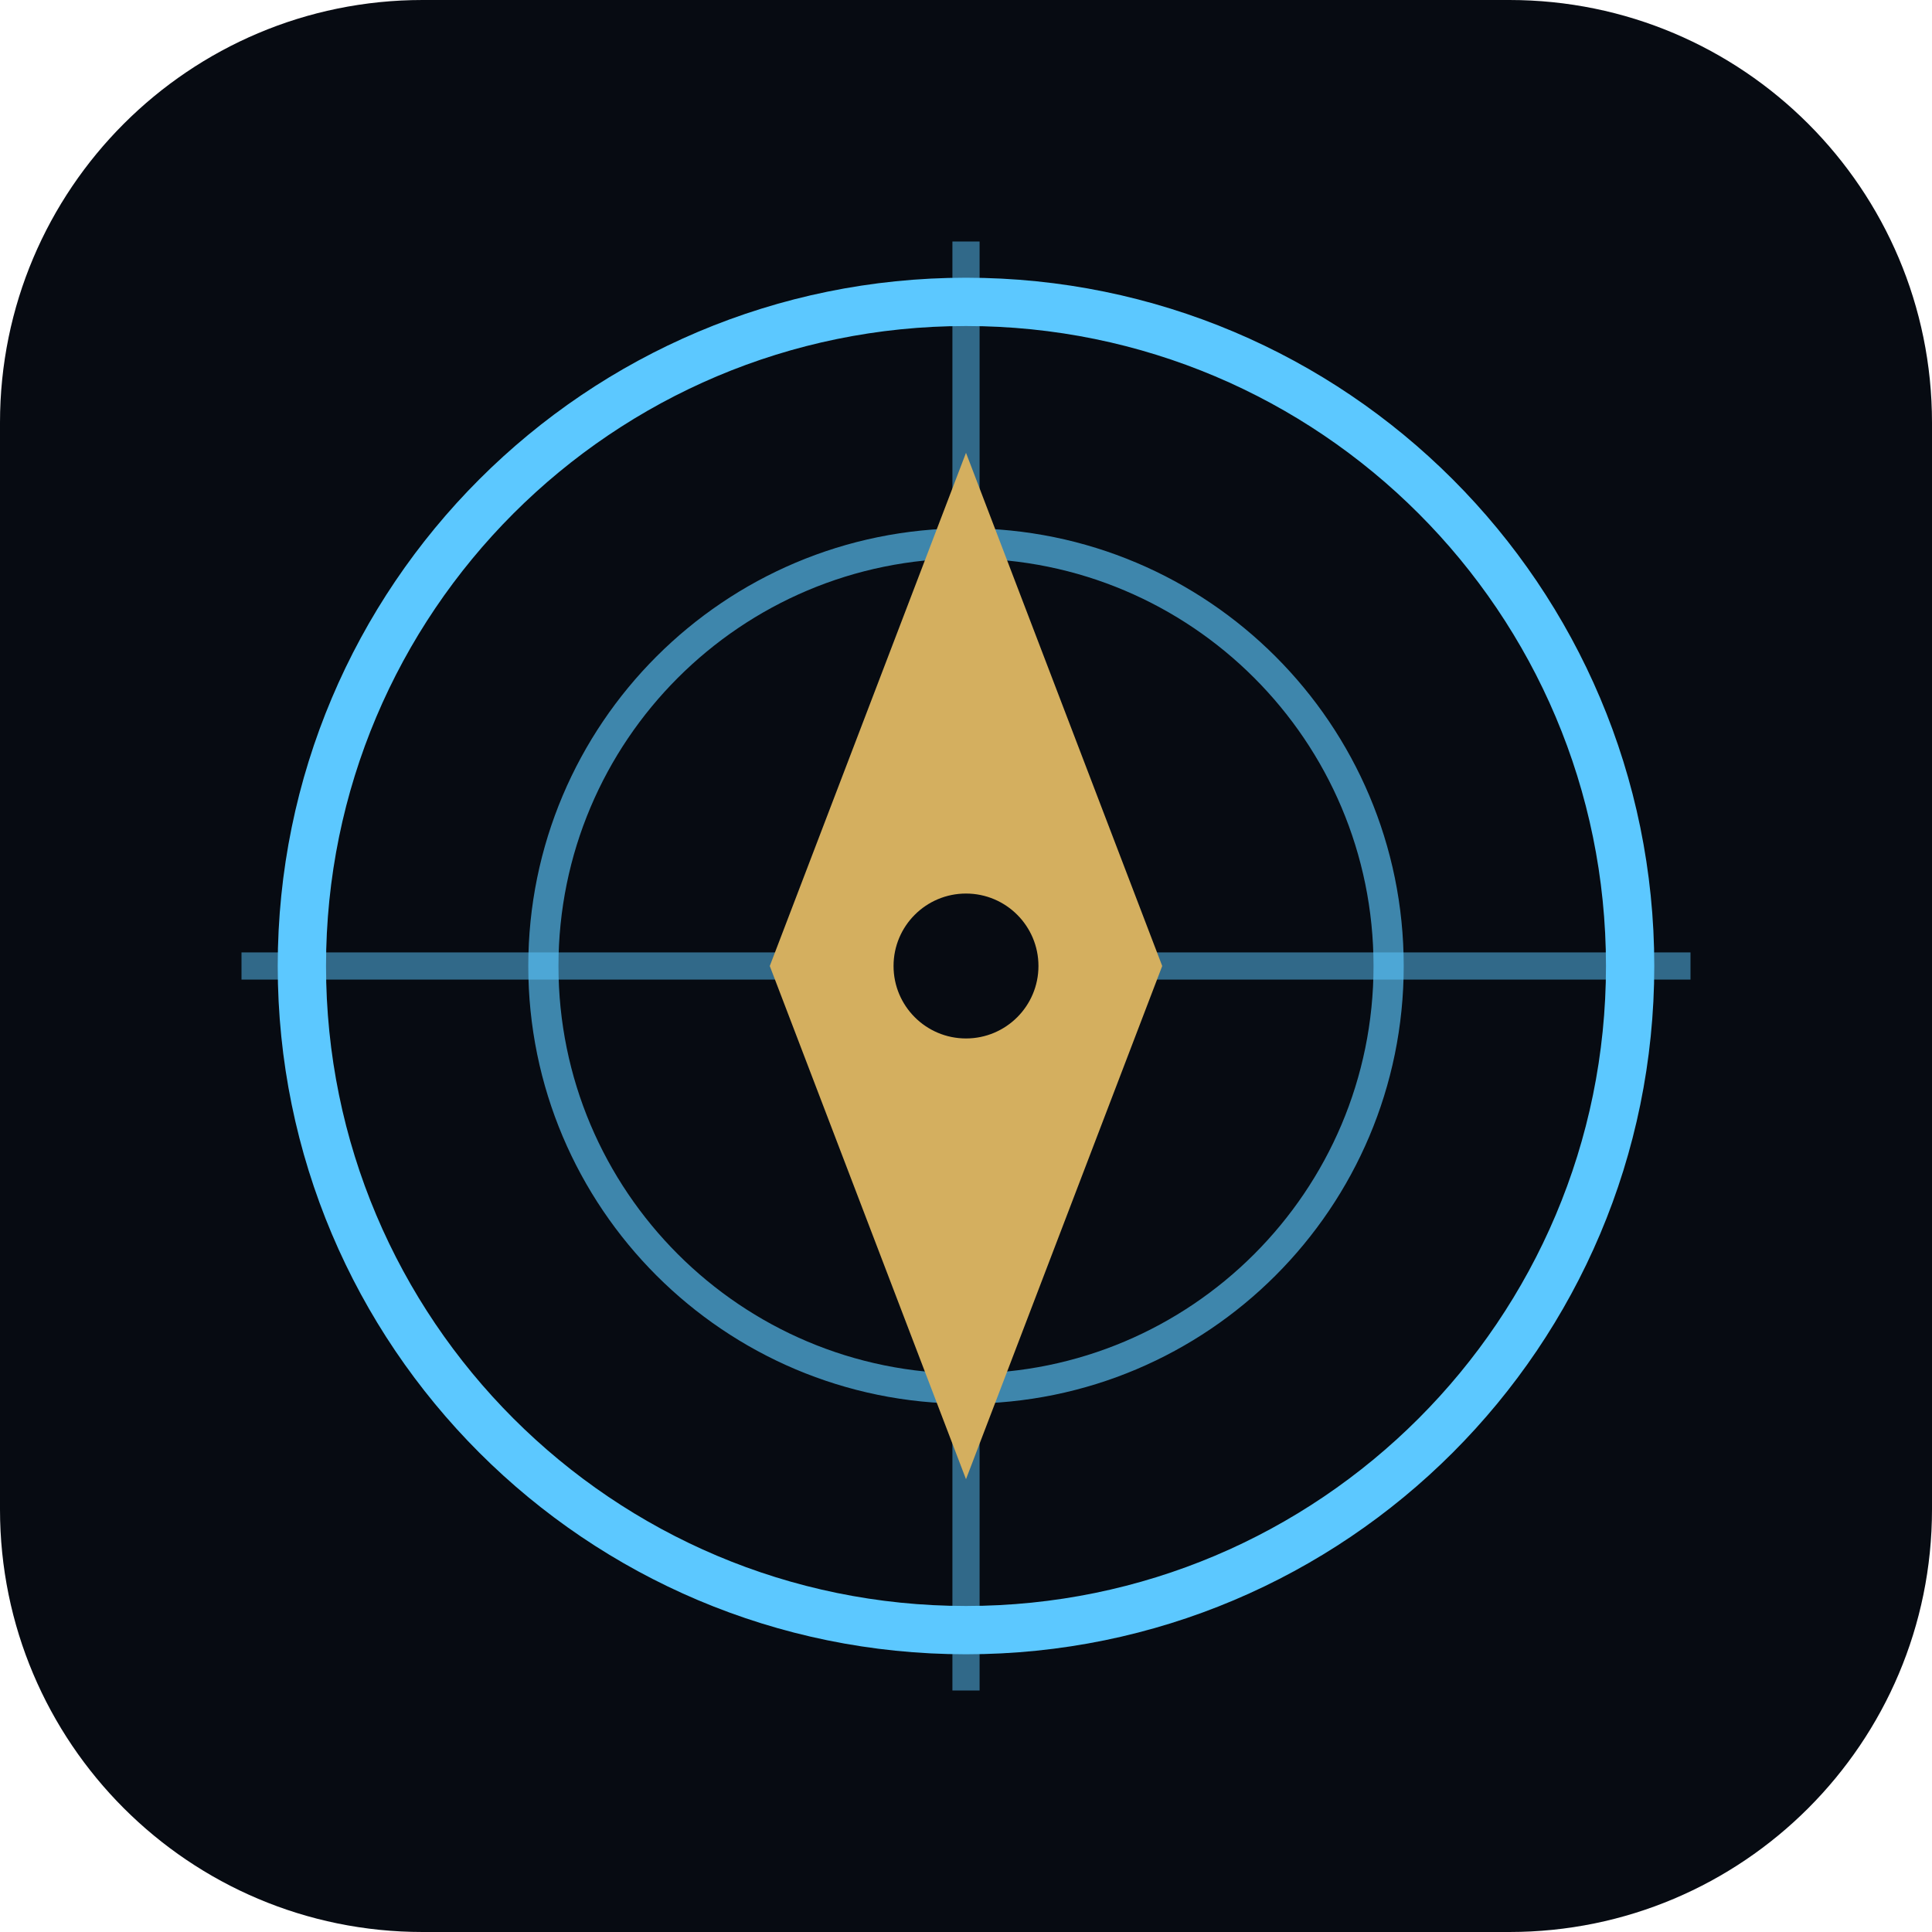
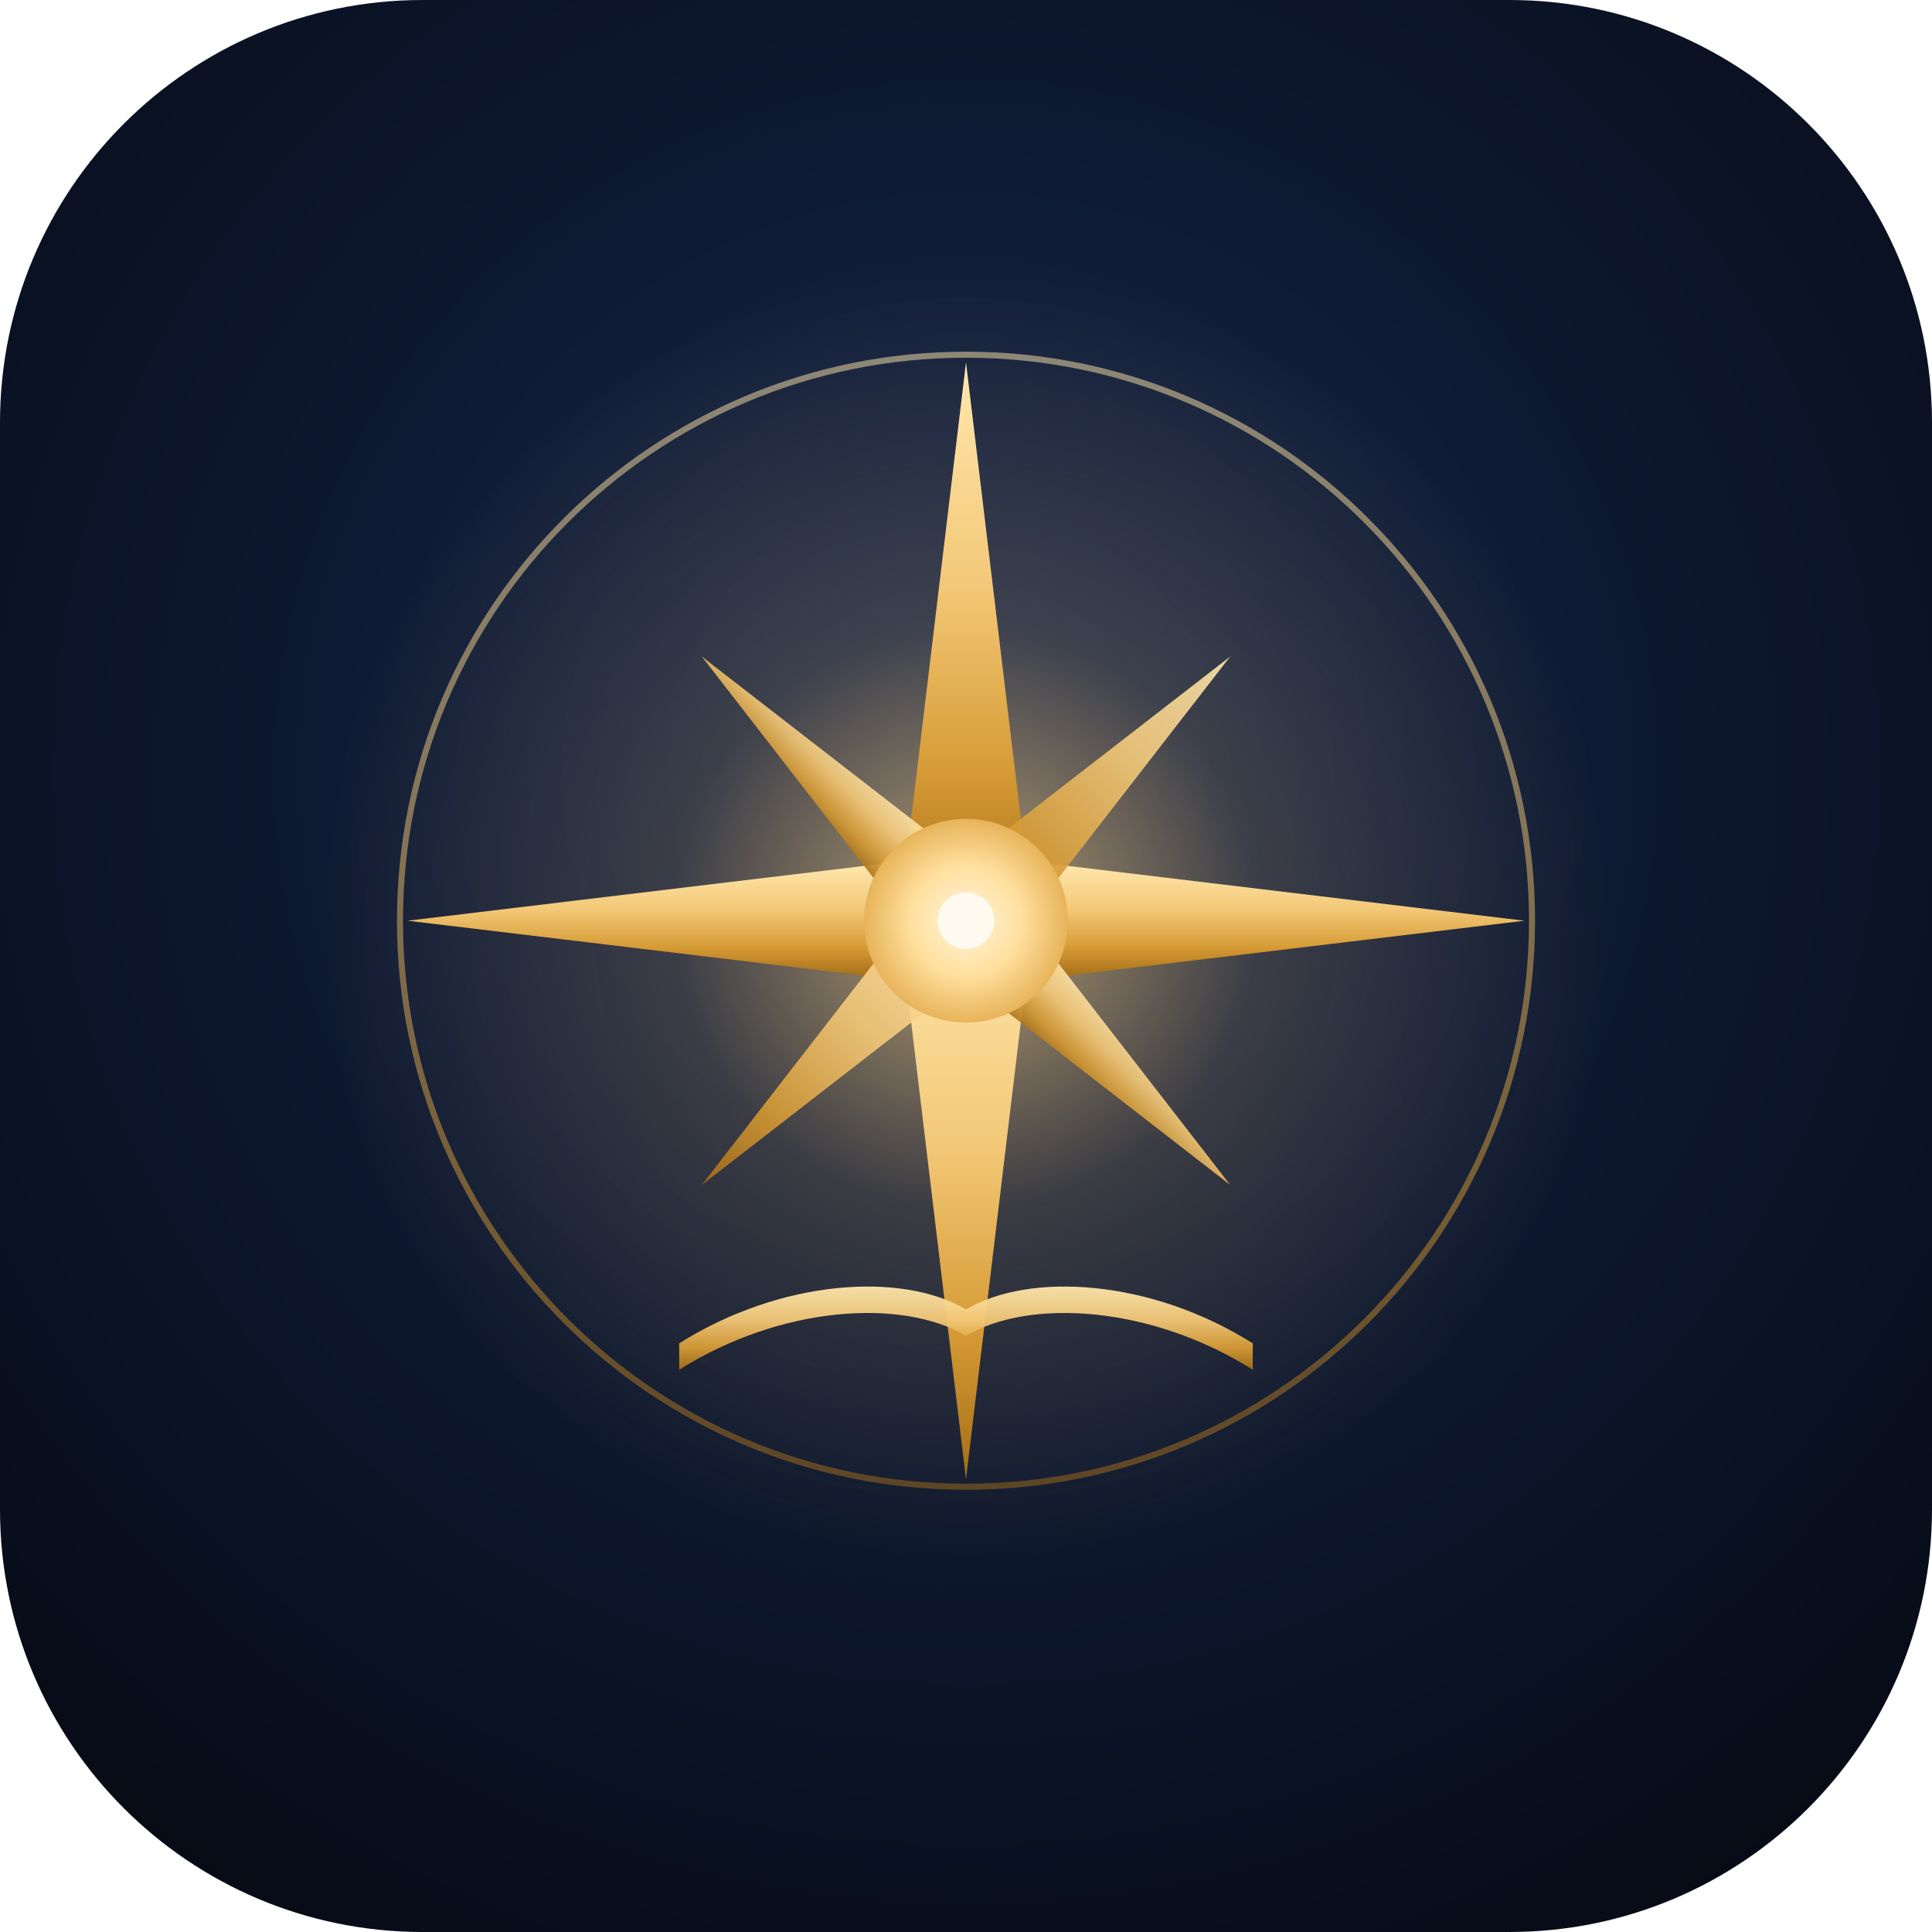
- <svg xmlns="http://www.w3.org/2000/svg" viewBox="0 0 64 64">
-   <rect width="64" height="64" rx="14" fill="#070b12" />
-   <circle cx="32" cy="32" r="22" fill="none" stroke="#5cc8ff" stroke-width="1.6" />
-   <circle cx="32" cy="32" r="14" fill="none" stroke="#5cc8ff" stroke-width="1" opacity=".65" />
-   <path d="M32 8 L32 56 M8 32 L56 32" stroke="#5cc8ff" stroke-width="0.9" opacity=".5" />
-   <path d="M32 15 L38.5 32 L32 49 L25.5 32 Z" fill="#d4af5f" />
-   <circle cx="32" cy="32" r="2.4" fill="#070b12" />
+ <svg xmlns="http://www.w3.org/2000/svg" viewBox="0 0 512 512">
+   <defs>
+     <radialGradient id="bg" cx="50%" cy="40%" r="80%">
+       <stop offset="0%" stop-color="#1a2c52" />
+       <stop offset="45%" stop-color="#0d1830" />
+       <stop offset="100%" stop-color="#05070e" />
+     </radialGradient>
+     <linearGradient id="g" x1="0" y1="0" x2="0" y2="1">
+       <stop offset="0%" stop-color="#ffe7ad" />
+       <stop offset="40%" stop-color="#f3c877" />
+       <stop offset="74%" stop-color="#d59a34" />
+       <stop offset="100%" stop-color="#a56d18" />
+     </linearGradient>
+     <radialGradient id="core" cx="50%" cy="50%" r="50%">
+       <stop offset="0%" stop-color="#fff6df" />
+       <stop offset="55%" stop-color="#ffdf9d" />
+       <stop offset="100%" stop-color="#e7b45a" />
+     </radialGradient>
+     <radialGradient id="halo" cx="50%" cy="50%" r="50%">
+       <stop offset="0%" stop-color="#ffd98a" stop-opacity="0.7" />
+       <stop offset="45%" stop-color="#f0b95f" stop-opacity="0.18" />
+       <stop offset="100%" stop-color="#f0b95f" stop-opacity="0" />
+     </radialGradient>
+   </defs>
+   <rect width="512" height="512" rx="112" fill="url(#bg)" />
+   <g transform="translate(256 244)">
+     <circle r="170" fill="url(#halo)" />
+     <circle r="150" fill="none" stroke="url(#g)" stroke-width="1.6" opacity="0.5" />
+     <g fill="url(#g)">
+       <path d="M0,-148 L15,-23 L0,0 L-15,-23 Z" />
+       <path d="M0,148 L15,23 L0,0 L-15,23 Z" />
+       <path d="M148,0 L23,15 L0,0 L23,-15 Z" />
+       <path d="M-148,0 L-23,15 L0,0 L-23,-15 Z" />
+       <g transform="rotate(45)" opacity="0.9">
+         <path d="M0,-99 L10,-20 L0,0 L-10,-20 Z" />
+         <path d="M0,99 L10,20 L0,0 L-10,20 Z" />
+         <path d="M99,0 L20,10 L0,0 L20,-10 Z" />
+         <path d="M-99,0 L-20,10 L0,0 L-20,-10 Z" />
+       </g>
+     </g>
+     <g transform="translate(0 90)" opacity="0.95">
+       <path d="M-76,22 C-49,5 -17,3 0,13 C17,3 49,5 76,22 L76,29 C49,12 17,10 0,20 C-17,10 -49,12 -76,29 Z" fill="url(#g)" />
+     </g>
+     <circle r="27" fill="url(#core)" />
+     <circle r="7.5" fill="#fffaf0" />
+   </g>
</svg>
